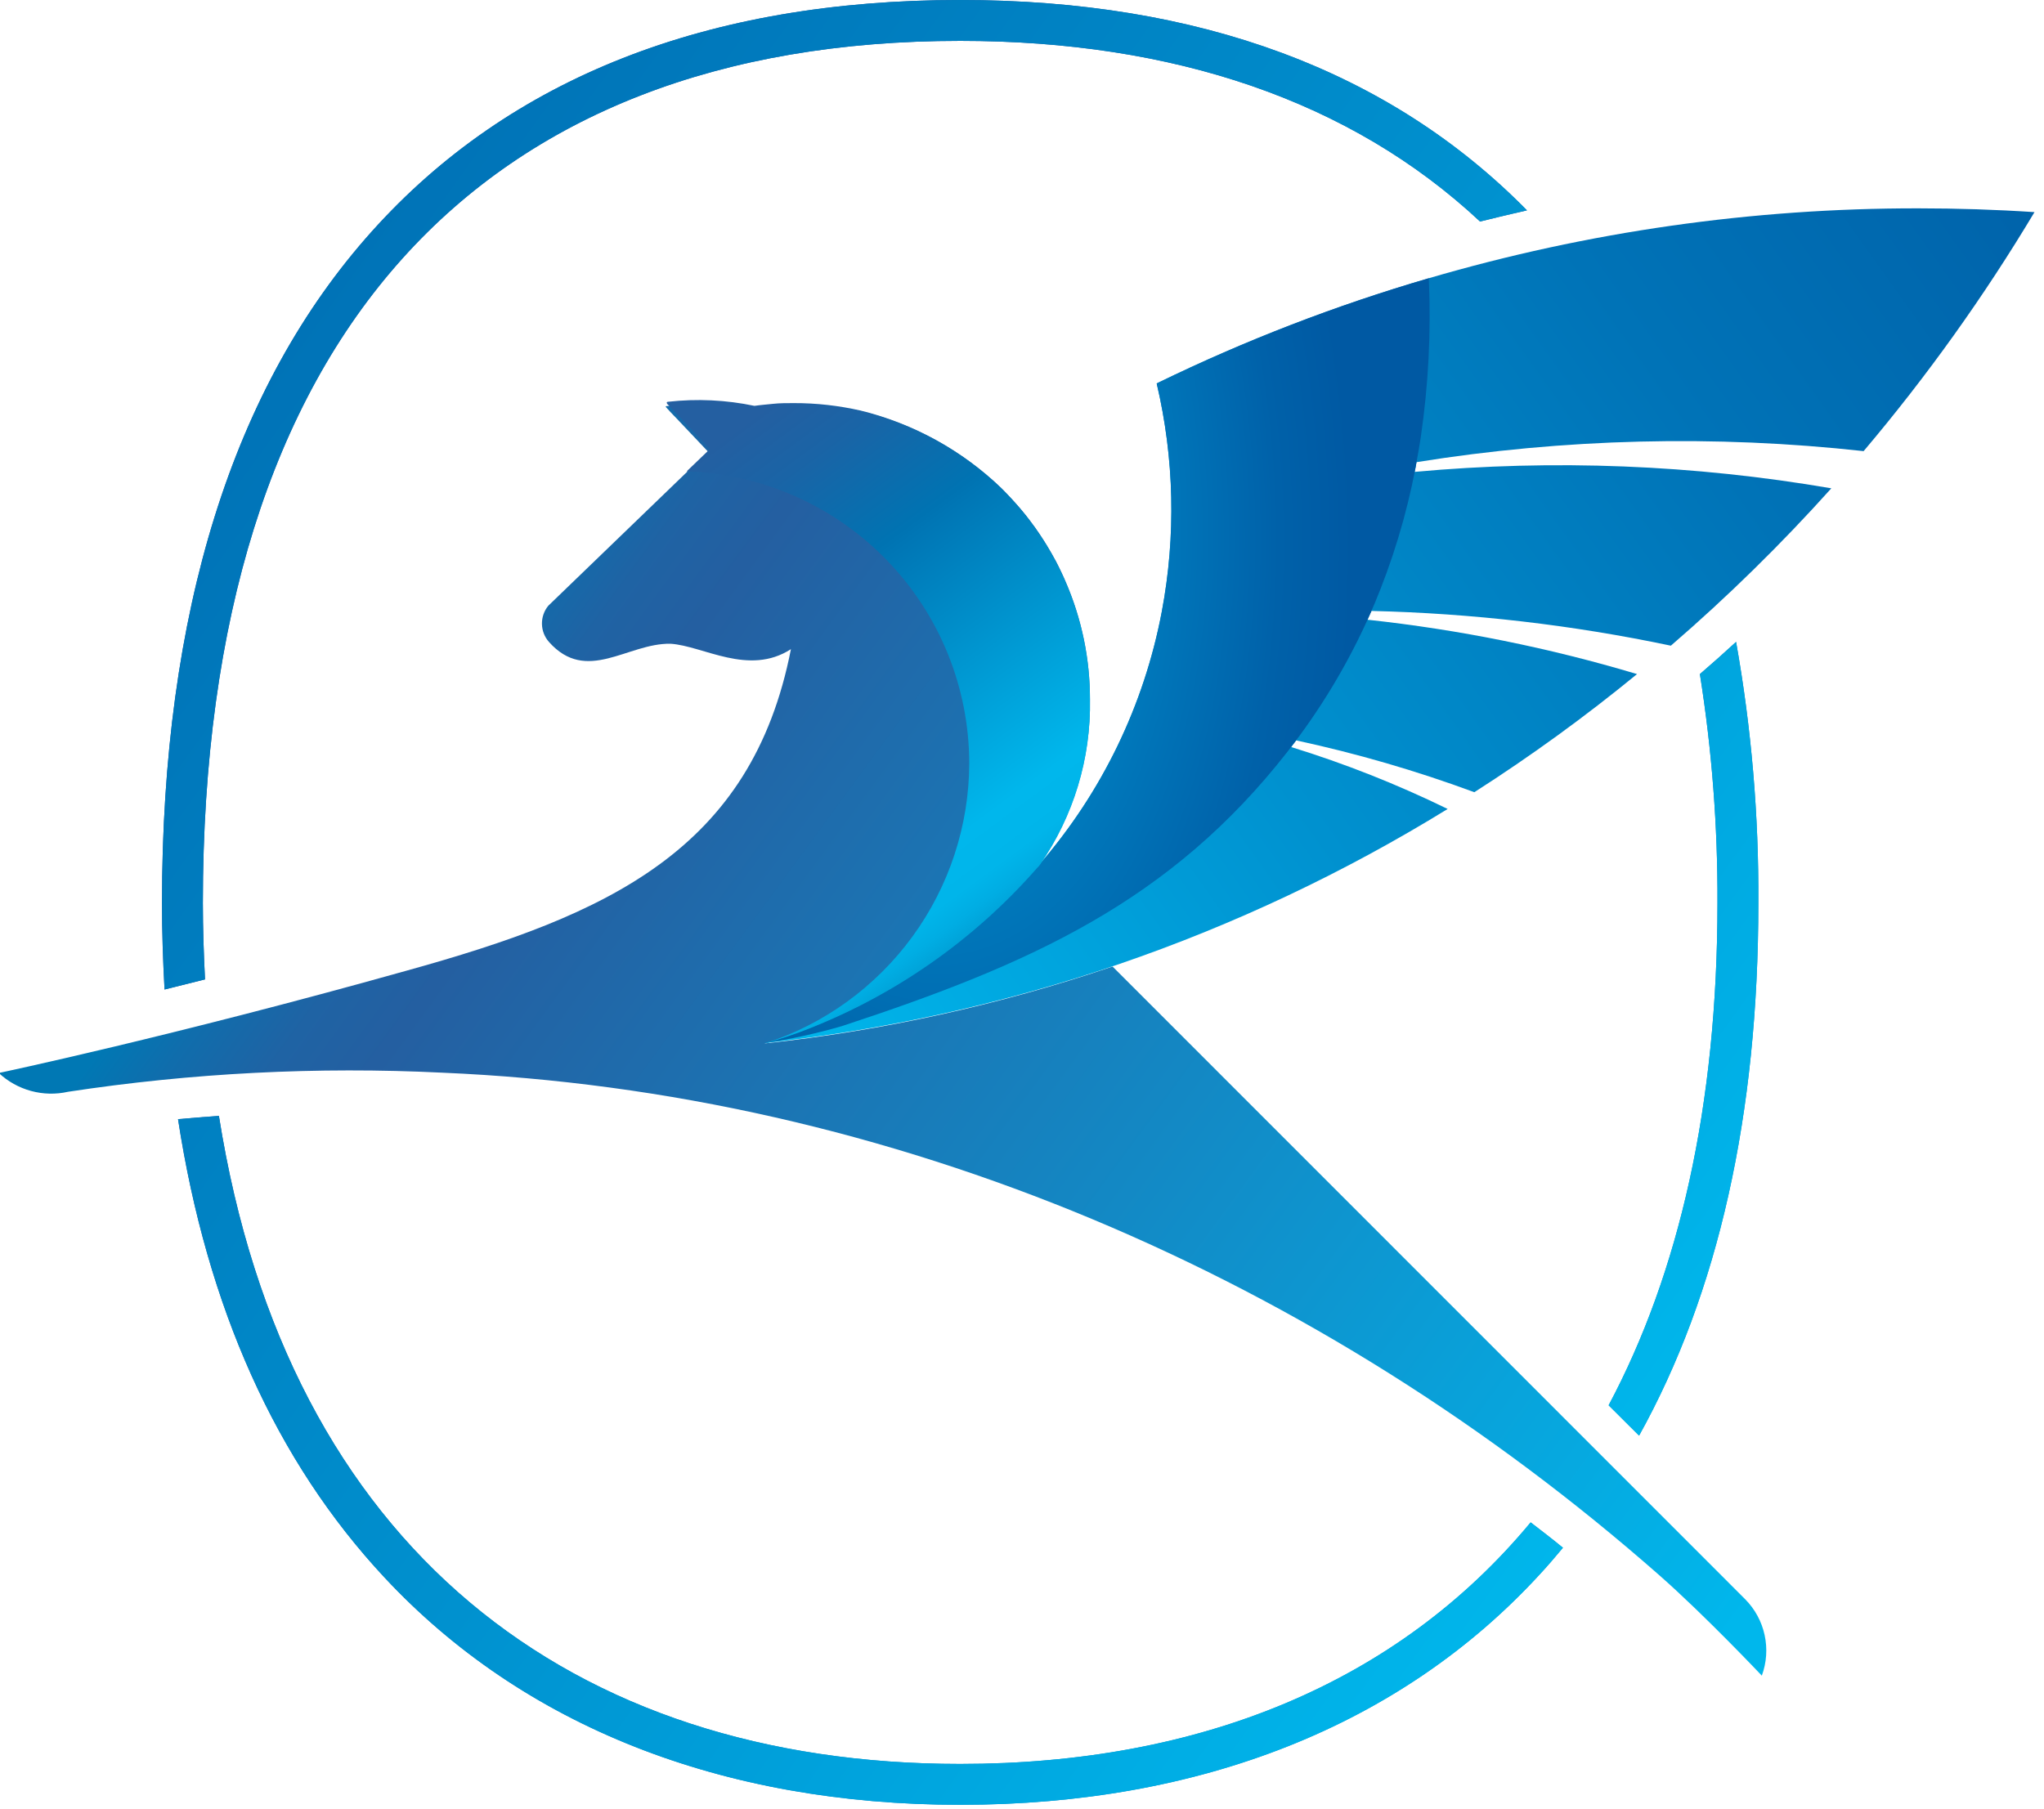
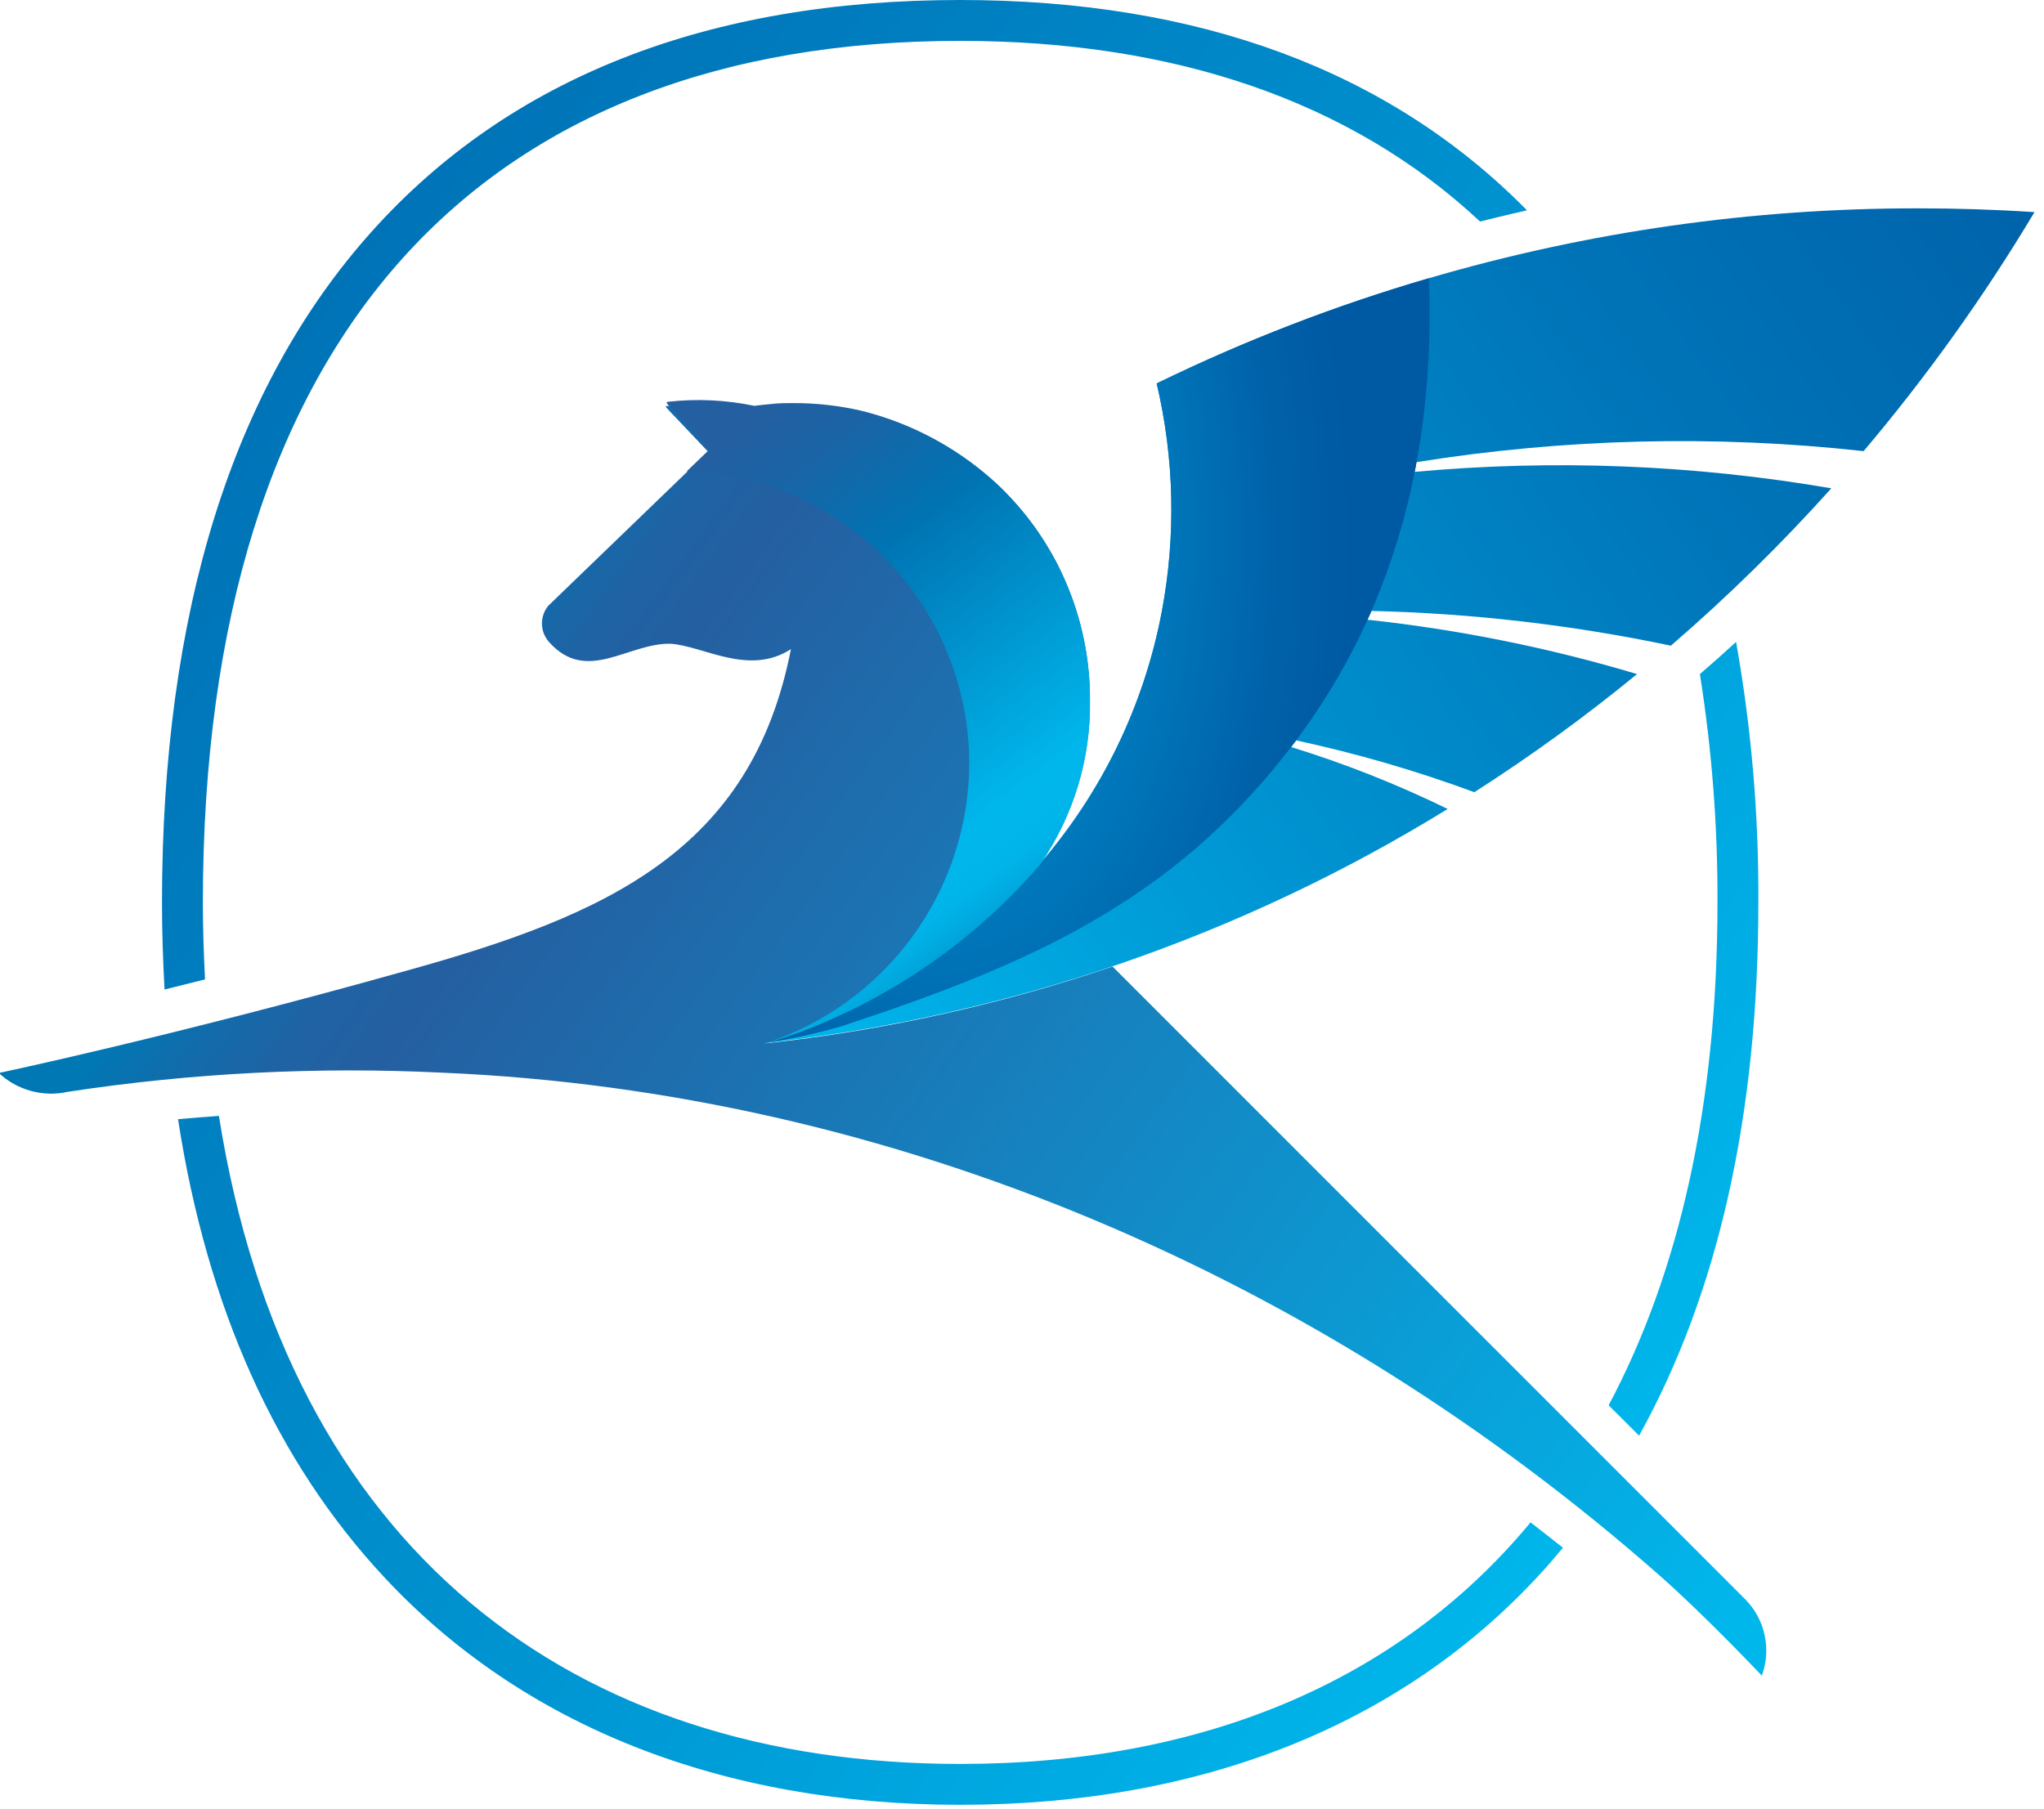
<svg xmlns="http://www.w3.org/2000/svg" viewBox="0 0 200 177">
-   <symbol viewBox="0 0 200 177" fill="none" id="fd8124f7-e56f-419d-b96f-4e9fa74a967a">
-     <path d="M108.86 94.59C97.814 98.342 86.388 100.868 74.79 102.12C75.45 101.95 76.55 101.61 78.21 101.02C86.733 97.819 94.382 92.656 100.54 85.95C100.84 85.62 101.14 85.29 101.43 84.95C101.533 84.859 101.623 84.754 101.7 84.64C105.014 79.899 106.746 74.233 106.65 68.45C106.658 64.454 105.834 60.5 104.23 56.84L104.12 56.58C104.04 56.42 103.97 56.25 103.89 56.08L103.59 55.45L103.29 54.86L103.24 54.78C103.15 54.61 103.06 54.44 102.96 54.27C102.937 54.221 102.91 54.175 102.88 54.13C102.74 53.88 102.6 53.64 102.45 53.4C102.3 53.16 102.1 52.83 101.91 52.55C101.72 52.27 101.64 52.13 101.49 51.93L101.33 51.69L100.69 50.83L100.42 50.48L100.06 50.04C99.96 49.91 99.85 49.79 99.75 49.67C99.27 49.11 98.75 48.56 98.25 48.04L98 47.79L97.48 47.3L97.16 47.01C93.501 43.754 89.104 41.438 84.35 40.26L83.65 40.11H83.58L83.28 40.05H83.19L82.9 39.99H82.79H82.5H82.39L82.09 39.94H82H81.69H81.6H81.28H81.21H80.86H80.81H80.46H80.41H80.05H79.68H79.29C78.79 39.94 78.29 39.94 77.78 39.94H76.65H75.96H75.88H75.55H75.05C74.61 39.94 74.16 40.04 73.72 40.1L73.1 39.97H72.91C70.386 39.537 67.815 39.46 65.27 39.74C65.19 39.74 65.14 39.74 65.14 39.84C65.19 39.84 65.24 39.94 65.3 40L65.39 40.09L65.56 40.28L65.76 40.49L65.9 40.64C65.941 40.686 65.984 40.729 66.03 40.77L69.28 44.2L53.65 59.28C53.238 59.781 53.017 60.412 53.028 61.061C53.039 61.71 53.281 62.333 53.71 62.82C57.4 66.97 61.4 62.93 65.6 63C68.81 63.2 73.25 66.2 77.39 63.53C73.54 83.21 59.5 89.53 39.73 95.01C16.73 101.46 -0.12 105.01 -0.12 105.01C0.774 105.844 1.858 106.447 3.037 106.768C4.217 107.089 5.457 107.117 6.65 106.85C18.773 105.004 31.051 104.377 43.3 104.98C87.3 106.86 129.11 124.9 162.39 154.19C166.82 158.09 172.39 163.99 172.39 163.99C172.857 162.72 172.952 161.342 172.665 160.02C172.379 158.697 171.721 157.483 170.77 156.52L108.86 94.59Z" fill="url(#paint0_linear_12804_318176)" />
-     <path d="M160.38 140.5C168.12 126.56 172.05 109.11 172.05 88.37C172.102 79.805 171.373 71.253 169.87 62.82C168.704 63.893 167.524 64.943 166.33 65.97C167.506 73.378 168.081 80.869 168.05 88.37C168.05 108.24 164.27 124.63 157.4 137.53L160.38 140.5Z" fill="url(#paint1_linear_12804_318176)" />
-     <path d="M93.95 172.63C56.03 172.63 28.13 151.63 21.42 109.21C20.08 109.3 18.73 109.41 17.42 109.53C20.26 127.96 27 143 37.62 154.38C51.18 168.93 70.67 176.63 93.97 176.63C117.5 176.63 137.09 168.84 150.64 154.1C151.43 153.25 152.18 152.37 152.93 151.47C151.93 150.63 150.84 149.81 149.78 148.99C136.74 164.68 117.42 172.63 93.95 172.63Z" fill="url(#paint2_linear_12804_318176)" />
-     <path d="M20.06 95.85C19.94 93.41 19.85 90.93 19.85 88.37C19.85 32.7 47.19 4 93.95 4C114.78 4 132.14 9.83 144.82 21.68C146.35 21.3 147.88 20.93 149.41 20.59C135.99 6.94 117.36 0 93.95 0C69.23 0 49.87 7.61 36.39 22.64C22.76 37.83 15.85 59.94 15.85 88.37C15.85 91.26 15.95 94.08 16.1 96.84L20.06 95.85Z" fill="url(#paint3_linear_12804_318176)" />
-     <path d="M160.38 140.5C168.12 126.56 172.05 109.11 172.05 88.37C172.102 79.805 171.373 71.253 169.87 62.82C168.704 63.893 167.524 64.943 166.33 65.97C167.506 73.378 168.081 80.869 168.05 88.37C168.05 108.24 164.27 124.63 157.4 137.53L160.38 140.5Z" fill="url(#paint4_linear_12804_318176)" />
-     <path d="M149.76 148.99C136.76 164.68 117.42 172.63 93.95 172.63C56.03 172.63 28.13 151.63 21.42 109.21C20.08 109.3 18.73 109.41 17.42 109.53C20.26 127.96 27 143 37.62 154.38C51.18 168.93 70.67 176.63 93.97 176.63C117.5 176.63 137.09 168.84 150.64 154.1C151.43 153.25 152.18 152.37 152.93 151.47C151.87 150.63 150.82 149.81 149.76 148.99Z" fill="url(#paint5_linear_12804_318176)" />
-     <path d="M20.06 95.85C19.94 93.41 19.85 90.93 19.85 88.37C19.85 32.7 47.19 4 93.95 4C114.78 4 132.14 9.83 144.82 21.68C146.35 21.3 147.88 20.93 149.41 20.58C135.99 6.94 117.36 0 93.95 0C69.23 0 49.87 7.61 36.39 22.64C22.76 37.83 15.85 59.94 15.85 88.37C15.85 91.26 15.95 94.08 16.1 96.84L20.06 95.85Z" fill="url(#paint6_linear_12804_318176)" />
-     <path d="M69.41 43.91L66.96 46.26L69.41 43.91Z" fill="url(#paint7_linear_12804_318176)" />
-     <path d="M182.35 44.15C188.549 36.82 194.141 28.997 199.07 20.76C195.31 20.51 191.51 20.39 187.69 20.39C171.482 20.371 155.355 22.674 139.8 27.23C130.706 29.887 121.851 33.306 113.33 37.45L113.18 37.53C114.906 44.853 115.076 52.457 113.68 59.85C111.951 69.001 107.828 77.53 101.73 84.57C101.654 84.684 101.563 84.788 101.46 84.88C95.158 92.09 87.166 97.625 78.2 100.99C76.54 101.58 75.44 101.92 74.78 102.09C98.496 99.512 121.34 91.682 141.65 79.17C136.711 76.757 131.592 74.731 126.34 73.11L126.48 72.92L126.83 72.46C132.752 73.737 138.577 75.431 144.26 77.53C149.789 73.992 155.105 70.132 160.18 65.97C151.571 63.396 142.744 61.615 133.81 60.65L134.2 59.79C144.047 60.023 153.852 61.162 163.49 63.19C169.045 58.395 174.289 53.251 179.19 47.79C165.729 45.477 152.022 44.936 138.42 46.18C138.49 45.86 138.55 45.55 138.6 45.23C153.069 42.909 167.785 42.546 182.35 44.15Z" fill="url(#paint8_linear_12804_318176)" />
-     <path d="M139.81 27.36C139.805 27.317 139.805 27.273 139.81 27.23C130.712 29.887 121.854 33.306 113.33 37.45L113.18 37.53C114.906 44.853 115.076 52.457 113.68 59.85C111.951 69.001 107.828 77.531 101.73 84.57C101.654 84.684 101.563 84.788 101.46 84.88C95.156 92.093 87.16 97.628 78.19 100.99C76.54 101.58 75.44 101.92 74.78 102.09C77.348 101.704 79.887 101.146 82.38 100.42C100.85 94.35 114.52 88.23 125.99 73.55C126.16 73.34 126.32 73.13 126.48 72.91C129.742 68.633 132.447 63.959 134.53 59C134.71 58.57 134.89 58.13 135.06 57.69C136.794 53.276 138.054 48.69 138.82 44.01C138.89 43.6 138.96 43.19 139.02 42.78C139.768 37.676 140.033 32.513 139.81 27.36Z" fill="url(#paint9_radial_12804_318176)" />
-     <path d="M97.939 47.75C94.121 44.07 89.398 41.462 84.249 40.19C82.085 39.692 79.871 39.444 77.649 39.45C76.969 39.45 76.299 39.45 75.649 39.52C74.999 39.59 74.429 39.63 73.819 39.72C71.042 39.137 68.189 39.002 65.369 39.32C65.229 39.32 65.199 39.42 65.289 39.53L69.479 43.93L67.189 46.13C74.606 46.384 81.635 49.508 86.793 54.843C91.951 60.179 94.836 67.309 94.839 74.73C94.814 80.82 92.867 86.746 89.276 91.665C85.685 96.583 80.632 100.242 74.839 102.12C75.489 101.94 76.599 101.61 78.239 101.02C87.21 97.658 95.205 92.123 101.509 84.91C101.612 84.819 101.703 84.714 101.779 84.6C105.057 79.861 106.761 74.211 106.649 68.45C106.651 64.593 105.882 60.775 104.386 57.22C102.89 53.665 100.698 50.445 97.939 47.75Z" fill="url(#paint10_linear_12804_318176)" />
-     <defs>
-       <linearGradient id="paint0_linear_12804_318176" x1="36.1" y1="66.71" x2="167.11" y2="162.74" gradientUnits="userSpaceOnUse">
-         <stop stop-color="#0078B4" offset="0" />
-         <stop offset="0.04" stop-color="#106DAC" />
-         <stop offset="0.09" stop-color="#1F63A4" />
-         <stop offset="0.14" stop-color="#245FA1" />
-         <stop offset="1" stop-color="#00B7EC" />
-       </linearGradient>
-       <linearGradient id="paint1_linear_12804_318176" x1="97.96" y1="31.78" x2="200.46" y2="138.53" gradientUnits="userSpaceOnUse">
-         <stop stop-color="#245FA1" offset="0" />
-         <stop offset="1" stop-color="#00A5D6" />
-       </linearGradient>
-       <linearGradient id="paint2_linear_12804_318176" x1="36.02" y1="91.25" x2="138.52" y2="198" gradientUnits="userSpaceOnUse">
-         <stop stop-color="#245FA1" offset="0" />
-         <stop offset="1" stop-color="#00A5D6" />
-       </linearGradient>
-       <linearGradient id="paint3_linear_12804_318176" x1="76.59" y1="52.29" x2="179.09" y2="159.04" gradientUnits="userSpaceOnUse">
-         <stop stop-color="#245FA1" offset="0" />
-         <stop offset="1" stop-color="#00A5D6" />
-       </linearGradient>
-       <linearGradient id="paint4_linear_12804_318176" x1="-58.84" y1="-59.94" x2="182.71" y2="114.35" gradientUnits="userSpaceOnUse">
-         <stop stop-color="#0059A3" offset="0" />
-         <stop offset="0.17" stop-color="#0060A8" />
-         <stop offset="0.42" stop-color="#0073B7" />
-         <stop offset="0.71" stop-color="#0091CF" />
-         <stop offset="1" stop-color="#00B7EC" />
-       </linearGradient>
-       <linearGradient id="paint5_linear_12804_318176" x1="-107.4" y1="7.36" x2="134.15" y2="181.65" gradientUnits="userSpaceOnUse">
-         <stop stop-color="#0059A3" offset="0" />
-         <stop offset="0.17" stop-color="#0060A8" />
-         <stop offset="0.42" stop-color="#0073B7" />
-         <stop offset="0.71" stop-color="#0091CF" />
-         <stop offset="1" stop-color="#00B7EC" />
-       </linearGradient>
-       <linearGradient id="paint6_linear_12804_318176" x1="-66.39" y1="-49.47" x2="175.16" y2="124.82" gradientUnits="userSpaceOnUse">
-         <stop stop-color="#0059A3" offset="0" />
-         <stop offset="0.17" stop-color="#0060A8" />
-         <stop offset="0.42" stop-color="#0073B7" />
-         <stop offset="0.71" stop-color="#0091CF" />
-         <stop offset="1" stop-color="#00B7EC" />
-       </linearGradient>
-       <linearGradient id="paint7_linear_12804_318176" x1="-65.19" y1="-51.14" x2="176.359" y2="123.15" gradientUnits="userSpaceOnUse">
-         <stop stop-color="#0059A3" offset="0" />
-         <stop offset="0.17" stop-color="#0060A8" />
-         <stop offset="0.42" stop-color="#0073B7" />
-         <stop offset="0.71" stop-color="#0091CF" />
-         <stop offset="1" stop-color="#00B7EC" />
-       </linearGradient>
-       <linearGradient id="paint8_linear_12804_318176" x1="246.1" y1="-25.97" x2="72.73" y2="97.57" gradientUnits="userSpaceOnUse">
-         <stop stop-color="#00B7EC" offset="0" />
-         <stop offset="0.05" stop-color="#0085C5" />
-         <stop offset="0.09" stop-color="#0065AC" />
-         <stop offset="0.12" stop-color="#0059A3" />
-         <stop offset="0.27" stop-color="#0060A8" />
-         <stop offset="0.49" stop-color="#0073B7" />
-         <stop offset="0.74" stop-color="#0091CF" />
-         <stop offset="1" stop-color="#00B7EC" />
-       </linearGradient>
-       <radialGradient id="paint9_radial_12804_318176" cx="0" cy="0" r="1" gradientUnits="userSpaceOnUse" gradientTransform="translate(89.9763 49.13) rotate(-3.43363) scale(42.1557 73.3398)">
-         <stop stop-color="#00B7EC" offset="0" />
-         <stop offset="0.21" stop-color="#009DD8" />
-         <stop offset="0.55" stop-color="#0078BB" />
-         <stop offset="0.83" stop-color="#0061A9" />
-         <stop offset="1" stop-color="#0059A3" />
-       </radialGradient>
-       <linearGradient id="paint10_linear_12804_318176" x1="65.699" y1="46.6" x2="98.34" y2="90.86" gradientUnits="userSpaceOnUse">
-         <stop stop-color="#245FA1" offset="0" />
-         <stop offset="0.12" stop-color="#1A64A6" />
-         <stop offset="0.32" stop-color="#0073B2" />
-         <stop offset="0.34" stop-color="#0076B5" />
-         <stop offset="0.82" stop-color="#00B7EC" />
-         <stop offset="0.9" stop-color="#00B5EA" />
-         <stop offset="0.94" stop-color="#00ADE3" />
-         <stop offset="0.98" stop-color="#00A0D6" />
-         <stop offset="1" stop-color="#0091C9" />
-       </linearGradient>
-     </defs>
-   </symbol>
-   <use href="#fd8124f7-e56f-419d-b96f-4e9fa74a967a" />
+   <path d="M108.86 94.59C97.814 98.342 86.388 100.868 74.79 102.12C75.45 101.95 76.55 101.61 78.21 101.02C86.733 97.819 94.382 92.656 100.54 85.95C100.84 85.62 101.14 85.29 101.43 84.95C101.533 84.859 101.623 84.754 101.7 84.64C105.014 79.899 106.746 74.233 106.65 68.45C106.658 64.454 105.834 60.5 104.23 56.84L104.12 56.58C104.04 56.42 103.97 56.25 103.89 56.08L103.59 55.45L103.29 54.86L103.24 54.78C103.15 54.61 103.06 54.44 102.96 54.27C102.937 54.221 102.91 54.175 102.88 54.13C102.74 53.88 102.6 53.64 102.45 53.4C102.3 53.16 102.1 52.83 101.91 52.55C101.72 52.27 101.64 52.13 101.49 51.93L101.33 51.69L100.69 50.83L100.42 50.48L100.06 50.04C99.96 49.91 99.85 49.79 99.75 49.67C99.27 49.11 98.75 48.56 98.25 48.04L98 47.79L97.48 47.3L97.16 47.01C93.501 43.754 89.104 41.438 84.35 40.26L83.65 40.11H83.58L83.28 40.05H83.19L82.9 39.99H82.79H82.5H82.39L82.09 39.94H82H81.69H81.6H81.28H81.21H80.86H80.81H80.46H80.41H80.05H79.68H79.29C78.79 39.94 78.29 39.94 77.78 39.94H76.65H75.96H75.88H75.55H75.05C74.61 39.94 74.16 40.04 73.72 40.1L73.1 39.97H72.91C70.386 39.537 67.815 39.46 65.27 39.74C65.19 39.74 65.14 39.74 65.14 39.84C65.19 39.84 65.24 39.94 65.3 40L65.39 40.09L65.56 40.28L65.76 40.49L65.9 40.64C65.941 40.686 65.984 40.729 66.03 40.77L69.28 44.2L53.65 59.28C53.238 59.781 53.017 60.412 53.028 61.061C53.039 61.71 53.281 62.333 53.71 62.82C57.4 66.97 61.4 62.93 65.6 63C68.81 63.2 73.25 66.2 77.39 63.53C73.54 83.21 59.5 89.53 39.73 95.01C16.73 101.46 -0.12 105.01 -0.12 105.01C0.774 105.844 1.858 106.447 3.037 106.768C4.217 107.089 5.457 107.117 6.65 106.85C18.773 105.004 31.051 104.377 43.3 104.98C87.3 106.86 129.11 124.9 162.39 154.19C166.82 158.09 172.39 163.99 172.39 163.99C172.857 162.72 172.952 161.342 172.665 160.02C172.379 158.697 171.721 157.483 170.77 156.52L108.86 94.59Z" fill="url(#body)" />
+   <path d="M160.38 140.5C168.12 126.56 172.05 109.11 172.05 88.37C172.102 79.805 171.373 71.253 169.87 62.82C168.704 63.893 167.524 64.943 166.33 65.97C167.506 73.378 168.081 80.869 168.05 88.37C168.05 108.24 164.27 124.63 157.4 137.53L160.38 140.5Z" fill="url(#arc2)" />
+   <path d="M149.76 148.99C136.76 164.68 117.42 172.63 93.95 172.63C56.03 172.63 28.13 151.63 21.42 109.21C20.08 109.3 18.73 109.41 17.42 109.53C20.26 127.96 27 143 37.62 154.38C51.18 168.93 70.67 176.63 93.97 176.63C117.5 176.63 137.09 168.84 150.64 154.1C151.43 153.25 152.18 152.37 152.93 151.47C151.87 150.63 150.82 149.81 149.76 148.99Z" fill="url(#arc3)" />
+   <path d="M20.06 95.85C19.94 93.41 19.85 90.93 19.85 88.37C19.85 32.7 47.19 4 93.95 4C114.78 4 132.14 9.83 144.82 21.68C146.35 21.3 147.88 20.93 149.41 20.58C135.99 6.94 117.36 0 93.95 0C69.23 0 49.87 7.61 36.39 22.64C22.76 37.83 15.85 59.94 15.85 88.37C15.85 91.26 15.95 94.08 16.1 96.84L20.06 95.85Z" fill="url(#arc1)" />
+   <path d="M182.35 44.15C188.549 36.82 194.141 28.997 199.07 20.76C195.31 20.51 191.51 20.39 187.69 20.39C171.482 20.371 155.355 22.674 139.8 27.23C130.706 29.887 121.851 33.306 113.33 37.45L113.18 37.53C114.906 44.853 115.076 52.457 113.68 59.85C111.951 69.001 107.828 77.53 101.73 84.57C101.654 84.684 101.563 84.788 101.46 84.88C95.158 92.09 87.166 97.625 78.2 100.99C76.54 101.58 75.44 101.92 74.78 102.09C98.496 99.512 121.34 91.682 141.65 79.17C136.711 76.757 131.592 74.731 126.34 73.11L126.48 72.92L126.83 72.46C132.752 73.737 138.577 75.431 144.26 77.53C149.789 73.992 155.105 70.132 160.18 65.97C151.571 63.396 142.744 61.615 133.81 60.65L134.2 59.79C144.047 60.023 153.852 61.162 163.49 63.19C169.045 58.395 174.289 53.251 179.19 47.79C165.729 45.477 152.022 44.936 138.42 46.18C138.49 45.86 138.55 45.55 138.6 45.23C153.069 42.909 167.785 42.546 182.35 44.15Z" fill="url(#wing2)" />
+   <path d="M139.81 27.36C139.805 27.317 139.805 27.273 139.81 27.23C130.712 29.887 121.854 33.306 113.33 37.45L113.18 37.53C114.906 44.853 115.076 52.457 113.68 59.85C111.951 69.001 107.828 77.531 101.73 84.57C101.654 84.684 101.563 84.788 101.46 84.88C95.156 92.093 87.16 97.628 78.19 100.99C76.54 101.58 75.44 101.92 74.78 102.09C77.348 101.704 79.887 101.146 82.38 100.42C100.85 94.35 114.52 88.23 125.99 73.55C126.16 73.34 126.32 73.13 126.48 72.91C129.742 68.633 132.447 63.959 134.53 59C134.71 58.57 134.89 58.13 135.06 57.69C136.794 53.276 138.054 48.69 138.82 44.01C138.89 43.6 138.96 43.19 139.02 42.78C139.768 37.676 140.033 32.513 139.81 27.36Z" fill="url(#wing1)" />
+   <path d="M97.939 47.75C94.121 44.07 89.398 41.462 84.249 40.19C82.085 39.692 79.871 39.444 77.649 39.45C76.969 39.45 76.299 39.45 75.649 39.52C74.999 39.59 74.429 39.63 73.819 39.72C71.042 39.137 68.189 39.002 65.369 39.32C65.229 39.32 65.199 39.42 65.289 39.53L69.479 43.93L67.189 46.13C74.606 46.384 81.635 49.508 86.793 54.843C91.951 60.179 94.836 67.309 94.839 74.73C94.814 80.82 92.867 86.746 89.276 91.665C85.685 96.583 80.632 100.242 74.839 102.12C75.489 101.94 76.599 101.61 78.239 101.02C87.21 97.658 95.205 92.123 101.509 84.91C101.612 84.819 101.703 84.714 101.779 84.6C105.057 79.861 106.761 74.211 106.649 68.45C106.651 64.593 105.882 60.775 104.386 57.22C102.89 53.665 100.698 50.445 97.939 47.75Z" fill="url(#mane)" />
+   <defs>
+     <linearGradient id="body" x1="36.1" y1="66.71" x2="167.11" y2="162.74" gradientUnits="userSpaceOnUse">
+       <stop stop-color="#0078B4" offset="0" />
+       <stop offset="0.04" stop-color="#106DAC" />
+       <stop offset="0.09" stop-color="#1F63A4" />
+       <stop offset="0.14" stop-color="#245FA1" />
+       <stop offset="1" stop-color="#00B7EC" />
+     </linearGradient>
+     <linearGradient id="arc2" x1="-58.84" y1="-59.94" x2="182.71" y2="114.35" gradientUnits="userSpaceOnUse">
+       <stop stop-color="#0059A3" offset="0" />
+       <stop offset="0.17" stop-color="#0060A8" />
+       <stop offset="0.42" stop-color="#0073B7" />
+       <stop offset="0.71" stop-color="#0091CF" />
+       <stop offset="1" stop-color="#00B7EC" />
+     </linearGradient>
+     <linearGradient id="arc3" x1="-107.4" y1="7.36" x2="134.15" y2="181.65" gradientUnits="userSpaceOnUse">
+       <stop stop-color="#0059A3" offset="0" />
+       <stop offset="0.17" stop-color="#0060A8" />
+       <stop offset="0.42" stop-color="#0073B7" />
+       <stop offset="0.71" stop-color="#0091CF" />
+       <stop offset="1" stop-color="#00B7EC" />
+     </linearGradient>
+     <linearGradient id="arc1" x1="-66.39" y1="-49.47" x2="175.16" y2="124.82" gradientUnits="userSpaceOnUse">
+       <stop stop-color="#0059A3" offset="0" />
+       <stop offset="0.17" stop-color="#0060A8" />
+       <stop offset="0.42" stop-color="#0073B7" />
+       <stop offset="0.71" stop-color="#0091CF" />
+       <stop offset="1" stop-color="#00B7EC" />
+     </linearGradient>
+     <linearGradient id="wing2" x1="246.1" y1="-25.97" x2="72.73" y2="97.57" gradientUnits="userSpaceOnUse">
+       <stop stop-color="#00B7EC" offset="0" />
+       <stop offset="0.05" stop-color="#0085C5" />
+       <stop offset="0.09" stop-color="#0065AC" />
+       <stop offset="0.12" stop-color="#0059A3" />
+       <stop offset="0.27" stop-color="#0060A8" />
+       <stop offset="0.49" stop-color="#0073B7" />
+       <stop offset="0.74" stop-color="#0091CF" />
+       <stop offset="1" stop-color="#00B7EC" />
+     </linearGradient>
+     <radialGradient id="wing1" cx="0" cy="0" r="1" gradientUnits="userSpaceOnUse" gradientTransform="translate(89.9763 49.13) rotate(-3.43363) scale(42.1557 73.3398)">
+       <stop stop-color="#00B7EC" offset="0" />
+       <stop offset="0.21" stop-color="#009DD8" />
+       <stop offset="0.55" stop-color="#0078BB" />
+       <stop offset="0.83" stop-color="#0061A9" />
+       <stop offset="1" stop-color="#0059A3" />
+     </radialGradient>
+     <linearGradient id="mane" x1="65.699" y1="46.6" x2="98.34" y2="90.86" gradientUnits="userSpaceOnUse">
+       <stop stop-color="#245FA1" offset="0" />
+       <stop offset="0.12" stop-color="#1A64A6" />
+       <stop offset="0.32" stop-color="#0073B2" />
+       <stop offset="0.34" stop-color="#0076B5" />
+       <stop offset="0.82" stop-color="#00B7EC" />
+       <stop offset="0.9" stop-color="#00B5EA" />
+       <stop offset="0.94" stop-color="#00ADE3" />
+       <stop offset="0.98" stop-color="#00A0D6" />
+       <stop offset="1" stop-color="#0091C9" />
+     </linearGradient>
+   </defs>
</svg>
